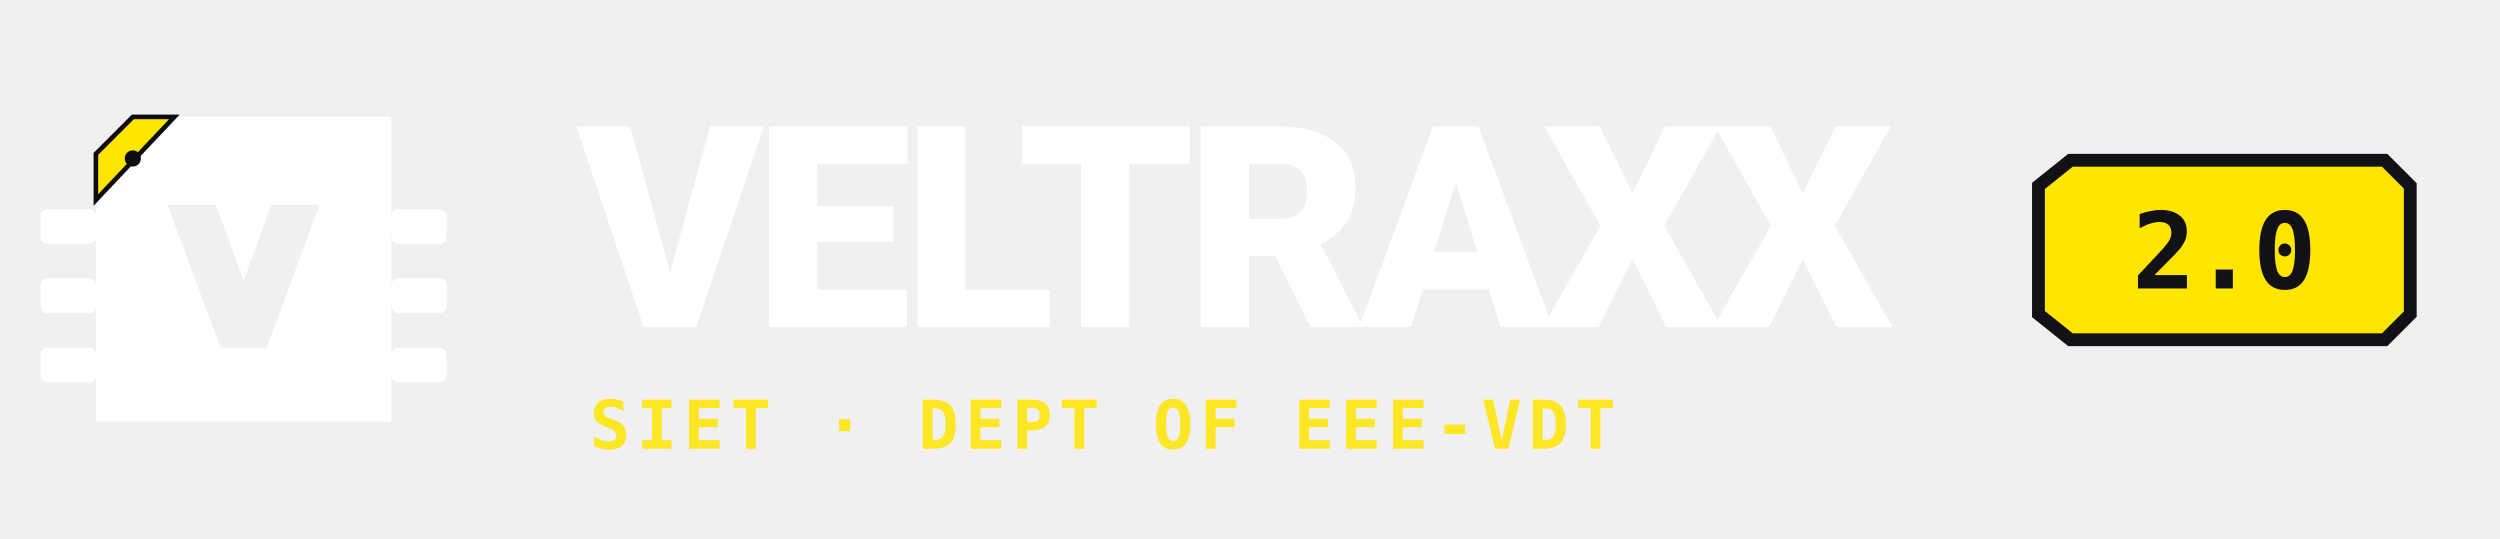
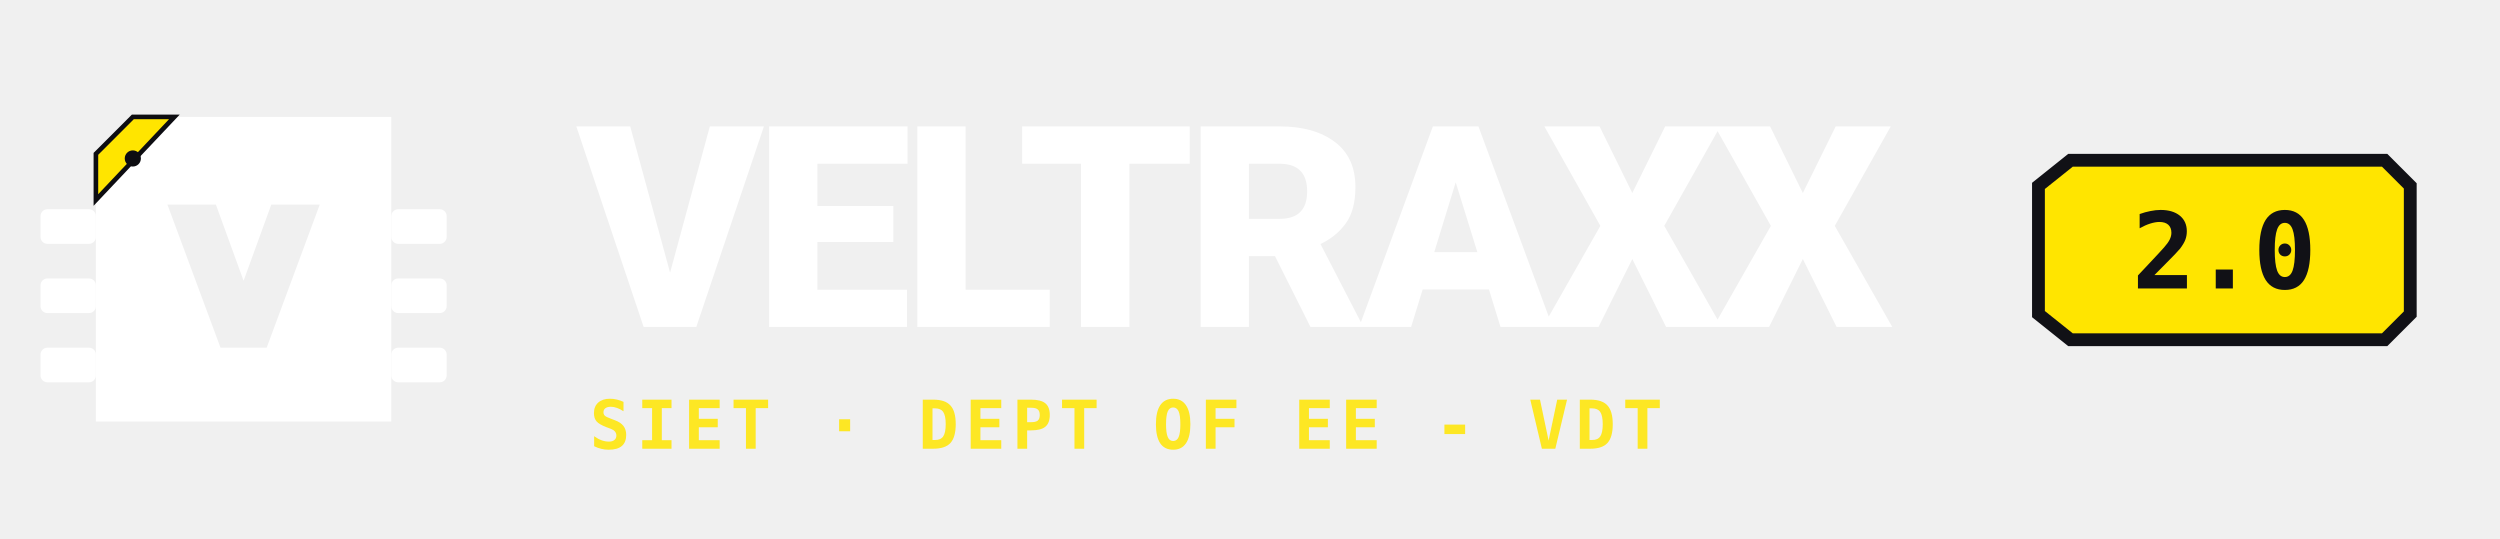
<svg xmlns="http://www.w3.org/2000/svg" viewBox="0 0 390 84" width="100%" height="100%">
  <g transform="translate(2, 6) scale(0.36)">
    <g fill="#FFFFFF">
      <rect x="12" y="74" width="24" height="15" rx="3" />
      <rect x="12" y="104" width="24" height="15" rx="3" />
      <rect x="12" y="134" width="24" height="15" rx="3" />
      <rect x="164" y="74" width="24" height="15" rx="3" />
      <rect x="164" y="104" width="24" height="15" rx="3" />
      <rect x="164" y="134" width="24" height="15" rx="3" />
    </g>
    <path fill-rule="evenodd" clip-rule="evenodd" fill="#FFFFFF" d="       M 70 34        L 164 34        L 164 166        L 36 166        L 36 70        Z        M 67 72        L 88 72        L 100 105        L 112 72        L 133 72        L 110 134        L 90 134        Z     " />
    <polygon points="36,70 70,34 52,34 36,50" fill="#FFE500" stroke="#0D0D11" stroke-width="2" />
    <circle cx="52" cy="52" r="3.5" fill="#0D0D11" />
  </g>
  <text x="90" y="51" font-family="Plus Jakarta Sans, -apple-system, BlinkMacSystemFont, Segoe UI, Roboto, sans-serif" font-size="44" font-weight="900" letter-spacing="-1.5" fill="#FFFFFF">VELTRAXX</text>
  <g transform="translate(318, 25)">
    <polygon points="5,0 54,0 58,4 58,24 54,28 5,28 0,24 0,4" fill="#FFE500" stroke="#111116" stroke-width="2" />
    <text x="29" y="20" font-family="JetBrains Mono, monospace" font-size="16.5" font-weight="900" letter-spacing="-0.5" fill="#111116" text-anchor="middle">2.0</text>
  </g>
-   <text x="92" y="70" font-family="JetBrains Mono, monospace" font-size="10.5" font-weight="800" letter-spacing="1" fill="#FFE500" opacity="0.85">SIET · DEPT OF EEE-VDT</text>
+   <text x="92" y="70" font-family="JetBrains Mono, monospace" font-size="10.5" font-weight="800" letter-spacing="1" fill="#FFE500" opacity="0.85">SIET · DEPT OF EE - VDT</text>
</svg>
